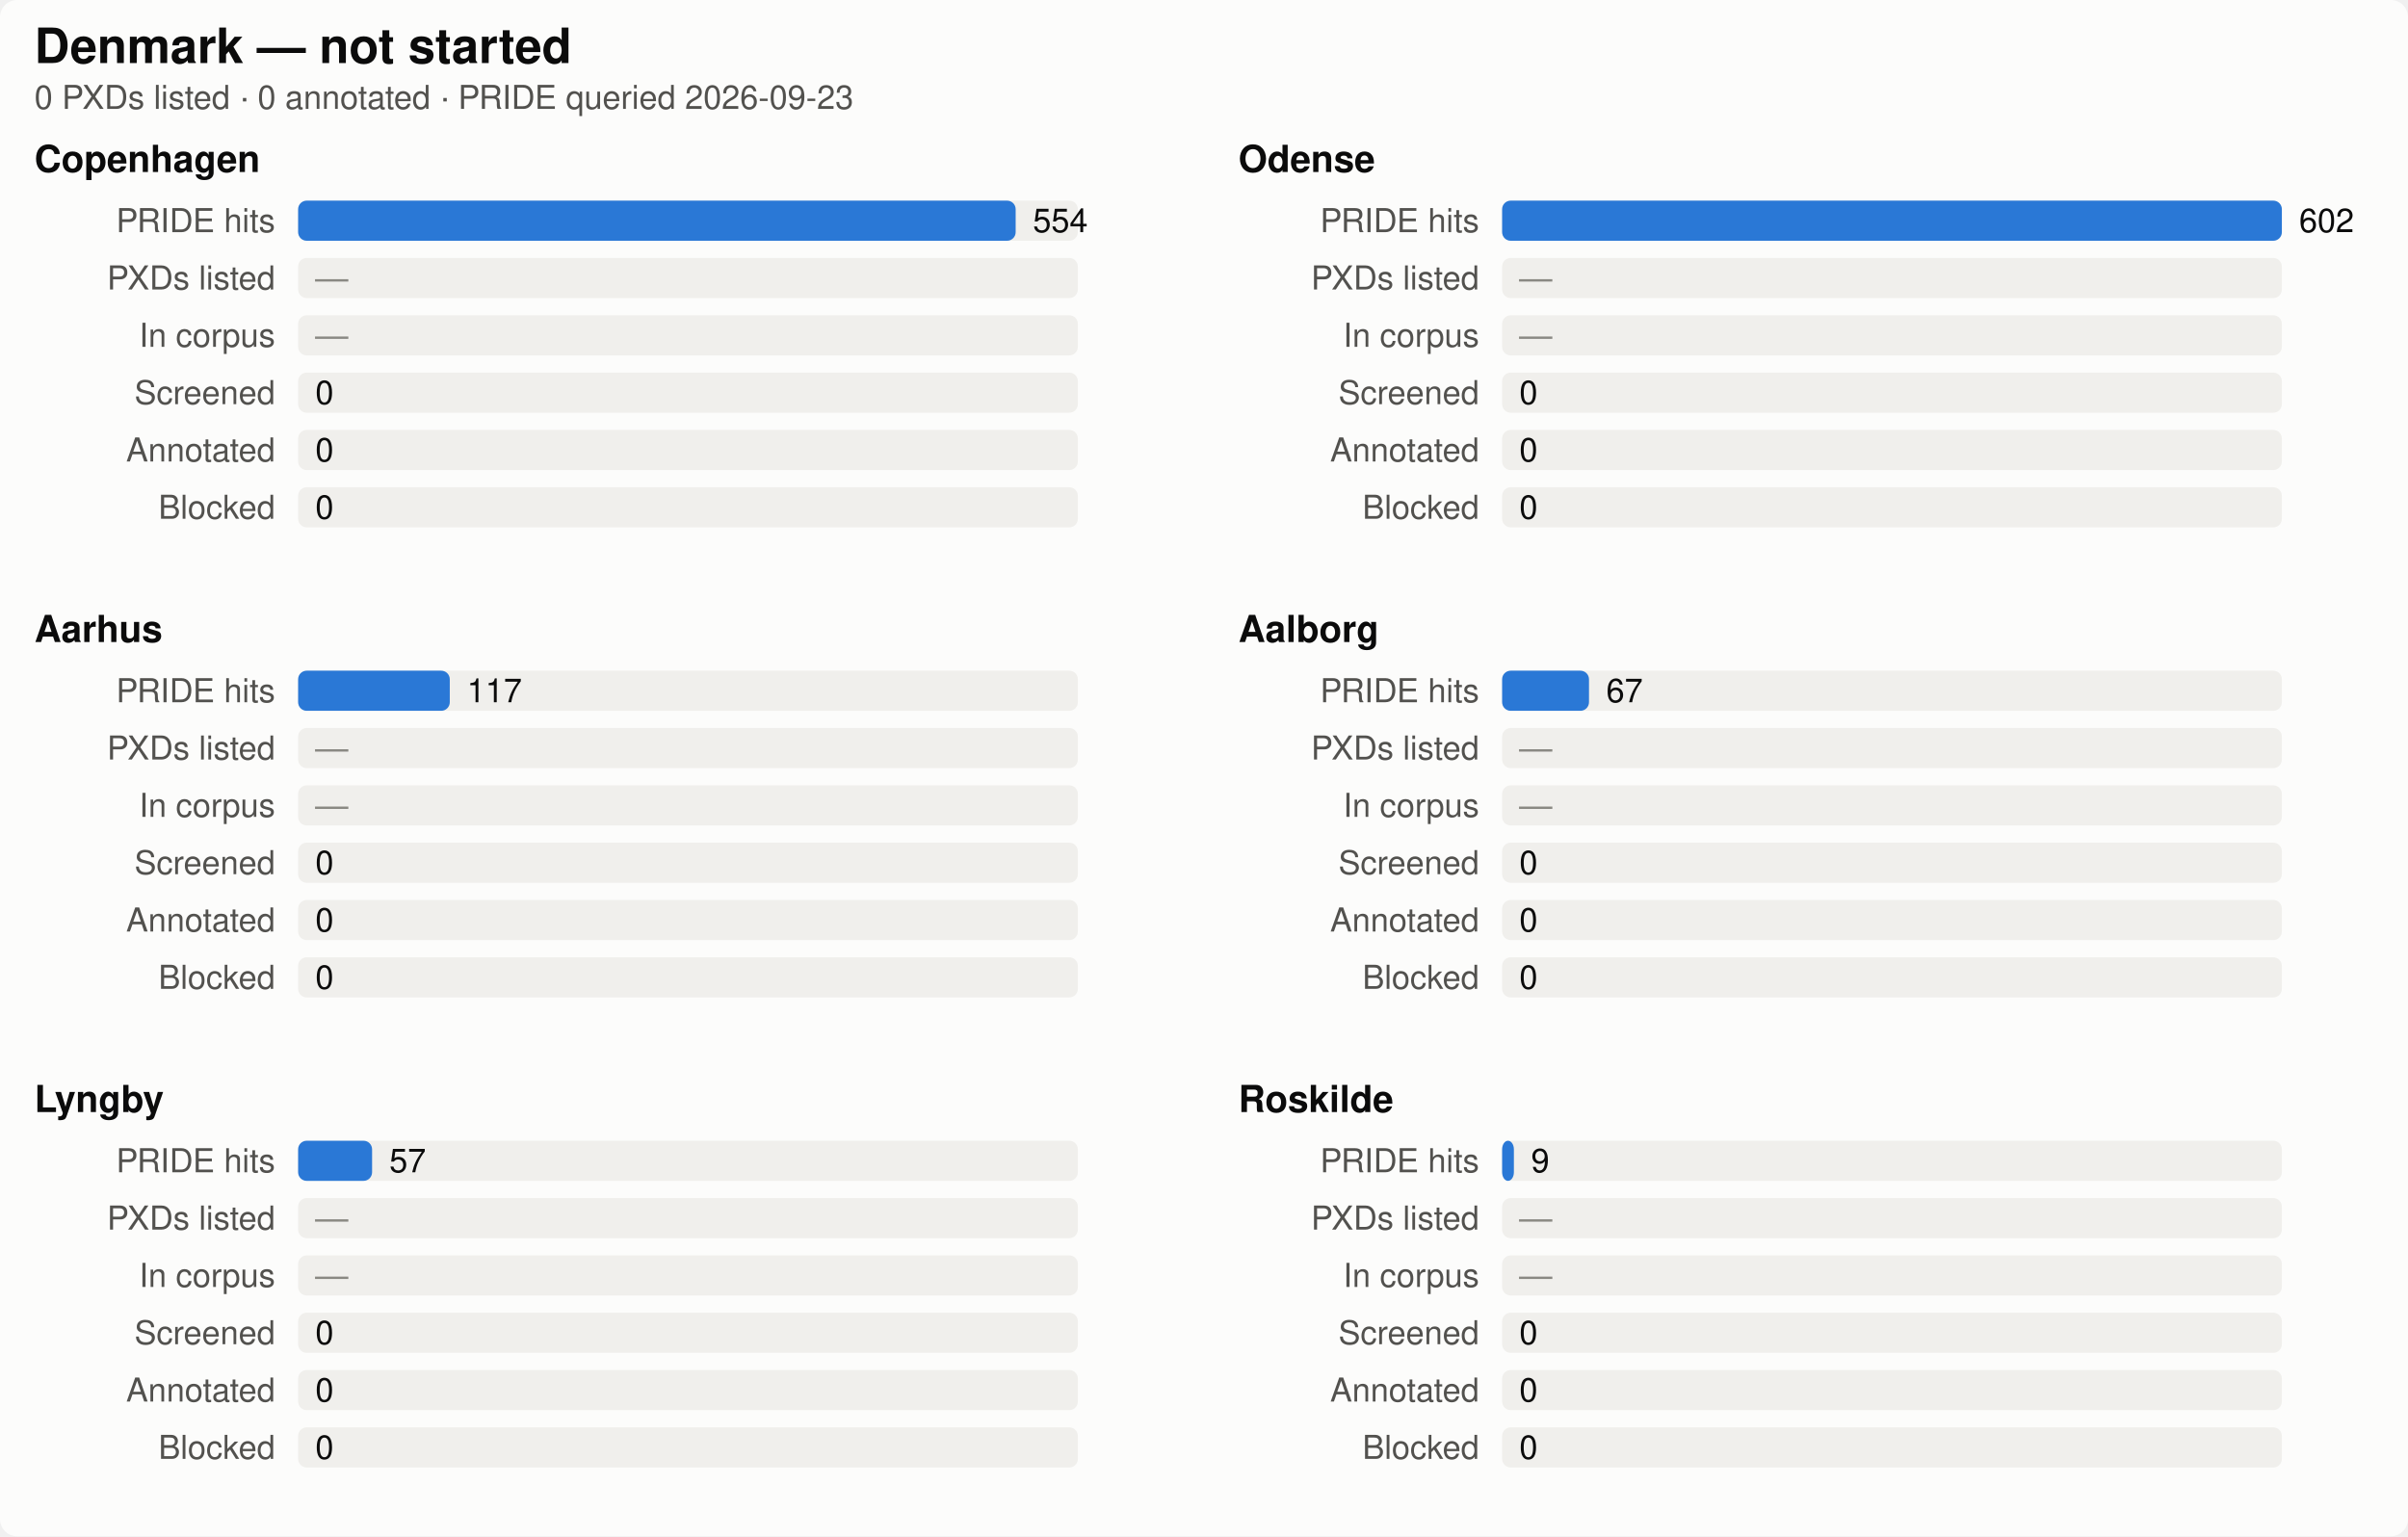
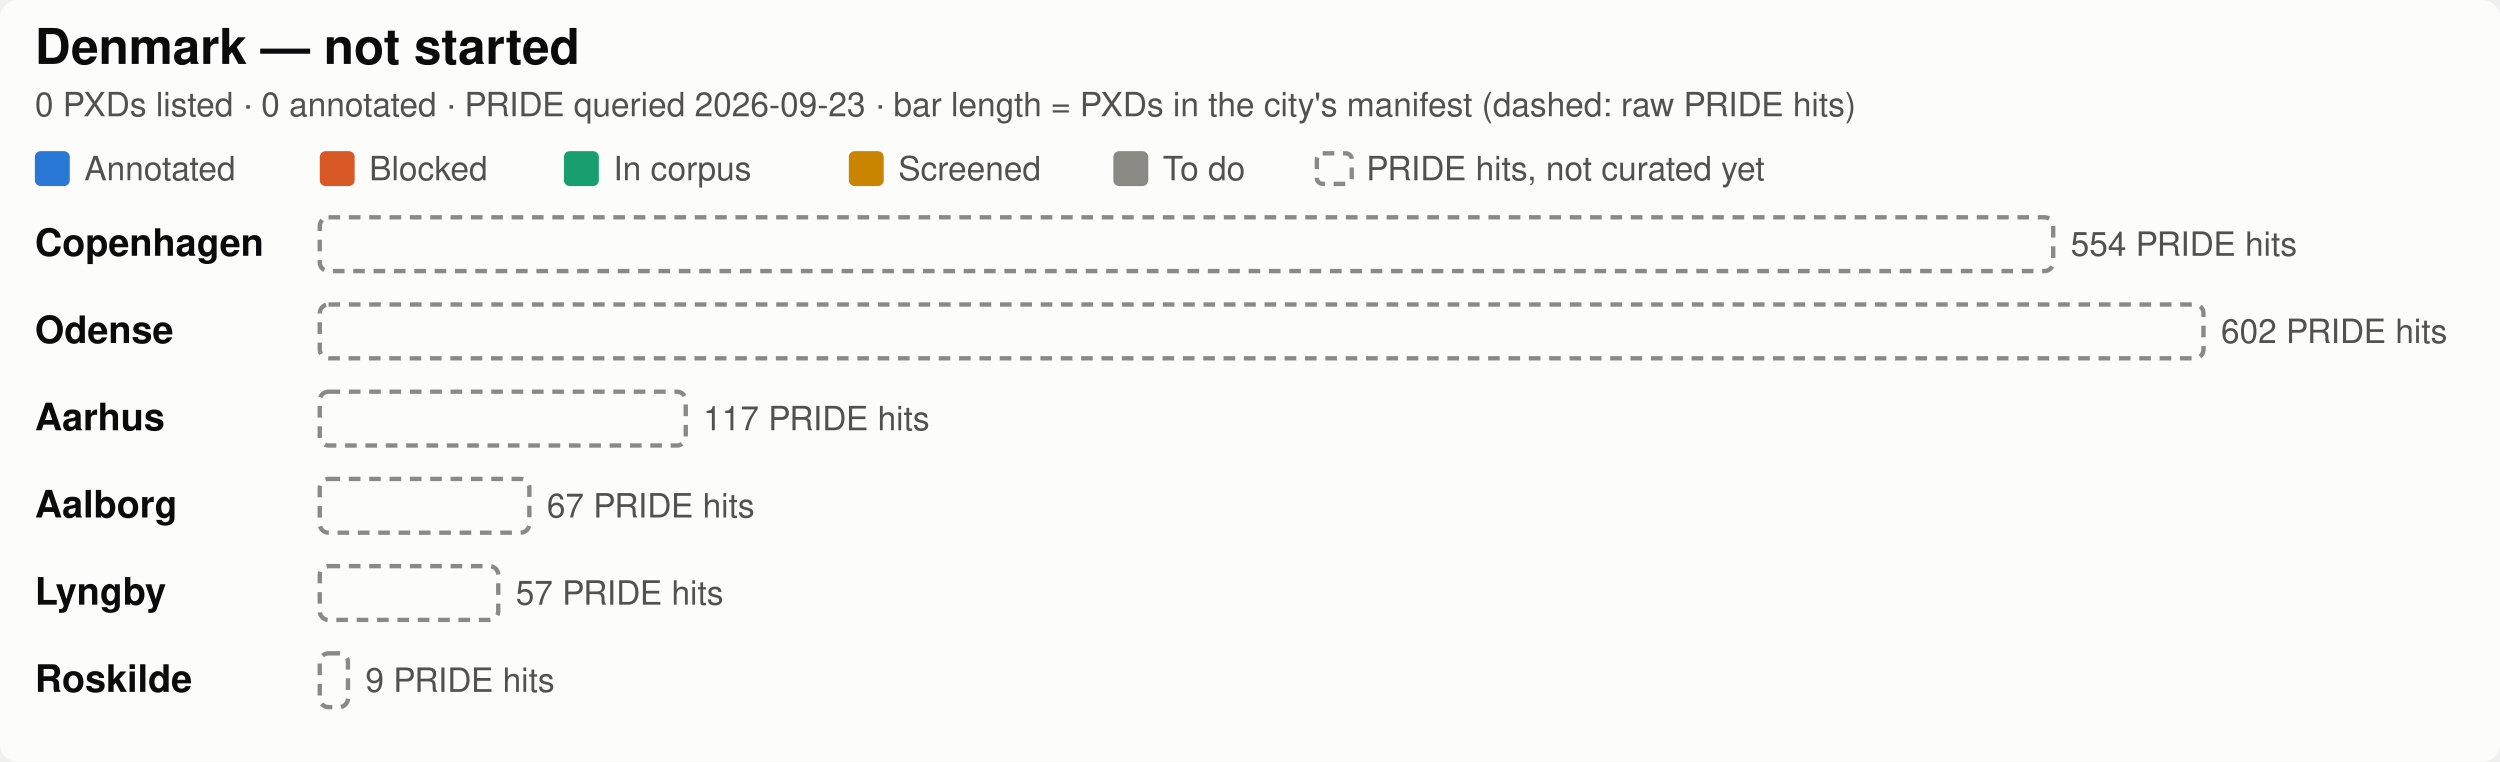
- <svg xmlns="http://www.w3.org/2000/svg" width="840" height="536" viewBox="0 0 840 536" role="img" aria-label="Denmark SDRF progress by city">
+ <svg xmlns="http://www.w3.org/2000/svg" width="860" height="262" viewBox="0 0 860 262" role="img" aria-label="Denmark SDRF progress by city">
  <style>
  .bg { fill: #fcfcfb; }
-   .bar { fill: #2a78d6; }
-   .track { fill: #f0efec; }
  .title { fill: #0b0b0b; font-size: 17px; font-weight: 600; }
  .city { fill: #0b0b0b; font-size: 13px; font-weight: 600; }
-   .label, .sub { fill: #52514e; font-size: 11.5px; }
-   .value { fill: #0b0b0b; font-size: 11.5px; font-variant-numeric: tabular-nums; }
-   .empty { fill: #8a8983; font-size: 11.5px; }
+   .sub, .legend, .total { fill: #52514e; font-size: 11.5px; }
+   .seg { font-size: 11.5px; font-weight: 600; fill: #ffffff; font-variant-numeric: tabular-nums; }
+   .uncurated { fill: none; stroke: #8a8983; stroke-width: 1.5; stroke-dasharray: 4 3; }
  text { font-family: -apple-system, "Segoe UI", Helvetica, Arial, sans-serif; }
+   .c-annotated { fill: #2a78d6; }
+   .c-blocked { fill: #d95926; }
+   .c-in_corpus { fill: #199e70; }
+   .c-screened { fill: #c98500; }
+   .c-todo { fill: #8a8983; }
+ 
  @media (prefers-color-scheme: dark) {
    .bg { fill: #1a1a19; }
-     .bar { fill: #3987e5; }
-     .track { fill: #2a2a28; }
-     .title, .city, .value { fill: #ffffff; }
-     .label, .sub { fill: #c3c2b7; }
-     .empty { fill: #8f8e86; }
+     .title, .city { fill: #ffffff; }
+     .sub, .legend, .total { fill: #c3c2b7; }
+     .uncurated { stroke: #8f8e86; }
+     .c-annotated { fill: #3987e5; }
+     .c-blocked { fill: #d95926; }
+     .c-in_corpus { fill: #199e70; }
+     .c-screened { fill: #c98500; }
+     .c-todo { fill: #6b6a65; }
  }
</style>
-   <rect class="bg" width="840" height="536" rx="6" />
+   <rect class="bg" width="860" height="262" rx="6" />
  <text class="title" x="12" y="22">Denmark — not started</text>
-   <text class="sub" x="12" y="38">0 PXDs listed · 0 annotated · PRIDE queried 2026-09-23</text>
-   <text class="city" x="12" y="60">Copenhagen</text>
-   <text class="label" x="96" y="81" text-anchor="end">PRIDE hits</text>
-   <rect class="track" x="104" y="70" width="272" height="14" rx="3" />
-   <rect class="bar" x="104" y="70" width="250.3" height="14" rx="3" />
-   <text class="value" x="360.3" y="81">554</text>
-   <text class="label" x="96" y="101" text-anchor="end">PXDs listed</text>
-   <rect class="track" x="104" y="90" width="272" height="14" rx="3" />
-   <text class="empty" x="110" y="101">—</text>
-   <text class="label" x="96" y="121" text-anchor="end">In corpus</text>
-   <rect class="track" x="104" y="110" width="272" height="14" rx="3" />
-   <text class="empty" x="110" y="121">—</text>
-   <text class="label" x="96" y="141" text-anchor="end">Screened</text>
-   <rect class="track" x="104" y="130" width="272" height="14" rx="3" />
-   <text class="value" x="110.0" y="141">0</text>
-   <text class="label" x="96" y="161" text-anchor="end">Annotated</text>
-   <rect class="track" x="104" y="150" width="272" height="14" rx="3" />
-   <text class="value" x="110.0" y="161">0</text>
-   <text class="label" x="96" y="181" text-anchor="end">Blocked</text>
-   <rect class="track" x="104" y="170" width="272" height="14" rx="3" />
-   <text class="value" x="110.0" y="181">0</text>
-   <text class="city" x="432" y="60">Odense</text>
-   <text class="label" x="516" y="81" text-anchor="end">PRIDE hits</text>
-   <rect class="track" x="524" y="70" width="272" height="14" rx="3" />
-   <rect class="bar" x="524" y="70" width="272.0" height="14" rx="3" />
-   <text class="value" x="802.0" y="81">602</text>
-   <text class="label" x="516" y="101" text-anchor="end">PXDs listed</text>
-   <rect class="track" x="524" y="90" width="272" height="14" rx="3" />
-   <text class="empty" x="530" y="101">—</text>
-   <text class="label" x="516" y="121" text-anchor="end">In corpus</text>
-   <rect class="track" x="524" y="110" width="272" height="14" rx="3" />
-   <text class="empty" x="530" y="121">—</text>
-   <text class="label" x="516" y="141" text-anchor="end">Screened</text>
-   <rect class="track" x="524" y="130" width="272" height="14" rx="3" />
-   <text class="value" x="530.0" y="141">0</text>
-   <text class="label" x="516" y="161" text-anchor="end">Annotated</text>
-   <rect class="track" x="524" y="150" width="272" height="14" rx="3" />
-   <text class="value" x="530.0" y="161">0</text>
-   <text class="label" x="516" y="181" text-anchor="end">Blocked</text>
-   <rect class="track" x="524" y="170" width="272" height="14" rx="3" />
-   <text class="value" x="530.0" y="181">0</text>
-   <text class="city" x="12" y="224">Aarhus</text>
-   <text class="label" x="96" y="245" text-anchor="end">PRIDE hits</text>
-   <rect class="track" x="104" y="234" width="272" height="14" rx="3" />
-   <rect class="bar" x="104" y="234" width="52.9" height="14" rx="3" />
-   <text class="value" x="162.9" y="245">117</text>
-   <text class="label" x="96" y="265" text-anchor="end">PXDs listed</text>
-   <rect class="track" x="104" y="254" width="272" height="14" rx="3" />
-   <text class="empty" x="110" y="265">—</text>
-   <text class="label" x="96" y="285" text-anchor="end">In corpus</text>
-   <rect class="track" x="104" y="274" width="272" height="14" rx="3" />
-   <text class="empty" x="110" y="285">—</text>
-   <text class="label" x="96" y="305" text-anchor="end">Screened</text>
-   <rect class="track" x="104" y="294" width="272" height="14" rx="3" />
-   <text class="value" x="110.0" y="305">0</text>
-   <text class="label" x="96" y="325" text-anchor="end">Annotated</text>
-   <rect class="track" x="104" y="314" width="272" height="14" rx="3" />
-   <text class="value" x="110.0" y="325">0</text>
-   <text class="label" x="96" y="345" text-anchor="end">Blocked</text>
-   <rect class="track" x="104" y="334" width="272" height="14" rx="3" />
-   <text class="value" x="110.0" y="345">0</text>
-   <text class="city" x="432" y="224">Aalborg</text>
-   <text class="label" x="516" y="245" text-anchor="end">PRIDE hits</text>
-   <rect class="track" x="524" y="234" width="272" height="14" rx="3" />
-   <rect class="bar" x="524" y="234" width="30.3" height="14" rx="3" />
-   <text class="value" x="560.3" y="245">67</text>
-   <text class="label" x="516" y="265" text-anchor="end">PXDs listed</text>
-   <rect class="track" x="524" y="254" width="272" height="14" rx="3" />
-   <text class="empty" x="530" y="265">—</text>
-   <text class="label" x="516" y="285" text-anchor="end">In corpus</text>
-   <rect class="track" x="524" y="274" width="272" height="14" rx="3" />
-   <text class="empty" x="530" y="285">—</text>
-   <text class="label" x="516" y="305" text-anchor="end">Screened</text>
-   <rect class="track" x="524" y="294" width="272" height="14" rx="3" />
-   <text class="value" x="530.0" y="305">0</text>
-   <text class="label" x="516" y="325" text-anchor="end">Annotated</text>
-   <rect class="track" x="524" y="314" width="272" height="14" rx="3" />
-   <text class="value" x="530.0" y="325">0</text>
-   <text class="label" x="516" y="345" text-anchor="end">Blocked</text>
-   <rect class="track" x="524" y="334" width="272" height="14" rx="3" />
-   <text class="value" x="530.0" y="345">0</text>
-   <text class="city" x="12" y="388">Lyngby</text>
-   <text class="label" x="96" y="409" text-anchor="end">PRIDE hits</text>
-   <rect class="track" x="104" y="398" width="272" height="14" rx="3" />
-   <rect class="bar" x="104" y="398" width="25.8" height="14" rx="3" />
-   <text class="value" x="135.8" y="409">57</text>
-   <text class="label" x="96" y="429" text-anchor="end">PXDs listed</text>
-   <rect class="track" x="104" y="418" width="272" height="14" rx="3" />
-   <text class="empty" x="110" y="429">—</text>
-   <text class="label" x="96" y="449" text-anchor="end">In corpus</text>
-   <rect class="track" x="104" y="438" width="272" height="14" rx="3" />
-   <text class="empty" x="110" y="449">—</text>
-   <text class="label" x="96" y="469" text-anchor="end">Screened</text>
-   <rect class="track" x="104" y="458" width="272" height="14" rx="3" />
-   <text class="value" x="110.0" y="469">0</text>
-   <text class="label" x="96" y="489" text-anchor="end">Annotated</text>
-   <rect class="track" x="104" y="478" width="272" height="14" rx="3" />
-   <text class="value" x="110.0" y="489">0</text>
-   <text class="label" x="96" y="509" text-anchor="end">Blocked</text>
-   <rect class="track" x="104" y="498" width="272" height="14" rx="3" />
-   <text class="value" x="110.0" y="509">0</text>
-   <text class="city" x="432" y="388">Roskilde</text>
-   <text class="label" x="516" y="409" text-anchor="end">PRIDE hits</text>
-   <rect class="track" x="524" y="398" width="272" height="14" rx="3" />
-   <rect class="bar" x="524" y="398" width="4.1" height="14" rx="3" />
-   <text class="value" x="534.1" y="409">9</text>
-   <text class="label" x="516" y="429" text-anchor="end">PXDs listed</text>
-   <rect class="track" x="524" y="418" width="272" height="14" rx="3" />
-   <text class="empty" x="530" y="429">—</text>
-   <text class="label" x="516" y="449" text-anchor="end">In corpus</text>
-   <rect class="track" x="524" y="438" width="272" height="14" rx="3" />
-   <text class="empty" x="530" y="449">—</text>
-   <text class="label" x="516" y="469" text-anchor="end">Screened</text>
-   <rect class="track" x="524" y="458" width="272" height="14" rx="3" />
-   <text class="value" x="530.0" y="469">0</text>
-   <text class="label" x="516" y="489" text-anchor="end">Annotated</text>
-   <rect class="track" x="524" y="478" width="272" height="14" rx="3" />
-   <text class="value" x="530.0" y="489">0</text>
-   <text class="label" x="516" y="509" text-anchor="end">Blocked</text>
-   <rect class="track" x="524" y="498" width="272" height="14" rx="3" />
-   <text class="value" x="530.0" y="509">0</text>
+   <text class="sub" x="12" y="40">0 PXDs listed · 0 annotated · PRIDE queried 2026-09-23 · bar length = PXDs in the city's manifest (dashed: raw PRIDE hits)</text>
+   <rect class="c-annotated" x="12" y="52" width="12" height="12" rx="2" />
+   <text class="legend" x="29" y="62">Annotated</text>
+   <rect class="c-blocked" x="110" y="52" width="12" height="12" rx="2" />
+   <text class="legend" x="127" y="62">Blocked</text>
+   <rect class="c-in_corpus" x="194" y="52" width="12" height="12" rx="2" />
+   <text class="legend" x="211" y="62">In corpus</text>
+   <rect class="c-screened" x="292" y="52" width="12" height="12" rx="2" />
+   <text class="legend" x="309" y="62">Screened</text>
+   <rect class="c-todo" x="383" y="52" width="12" height="12" rx="2" />
+   <text class="legend" x="400" y="62">To do</text>
+   <rect class="uncurated" x="453" y="52.75" width="12" height="10.5" rx="2" />
+   <text class="legend" x="470" y="62">PRIDE hits, not curated yet</text>
+   <text class="city" x="12" y="88.0">Copenhagen</text>
+   <rect class="uncurated" x="110" y="74.75" width="596.3" height="18.5" rx="3" />
+   <text class="total" x="712.3" y="88.0">554 PRIDE hits</text>
+   <text class="city" x="12" y="118.0">Odense</text>
+   <rect class="uncurated" x="110" y="104.75" width="648.0" height="18.5" rx="3" />
+   <text class="total" x="764.0" y="118.0">602 PRIDE hits</text>
+   <text class="city" x="12" y="148.0">Aarhus</text>
+   <rect class="uncurated" x="110" y="134.75" width="125.9" height="18.5" rx="3" />
+   <text class="total" x="241.9" y="148.0">117 PRIDE hits</text>
+   <text class="city" x="12" y="178.0">Aalborg</text>
+   <rect class="uncurated" x="110" y="164.75" width="72.1" height="18.5" rx="3" />
+   <text class="total" x="188.1" y="178.0">67 PRIDE hits</text>
+   <text class="city" x="12" y="208.0">Lyngby</text>
+   <rect class="uncurated" x="110" y="194.75" width="61.4" height="18.5" rx="3" />
+   <text class="total" x="177.4" y="208.0">57 PRIDE hits</text>
+   <text class="city" x="12" y="238.0">Roskilde</text>
+   <rect class="uncurated" x="110" y="224.75" width="9.7" height="18.5" rx="3" />
+   <text class="total" x="125.7" y="238.0">9 PRIDE hits</text>
</svg>
